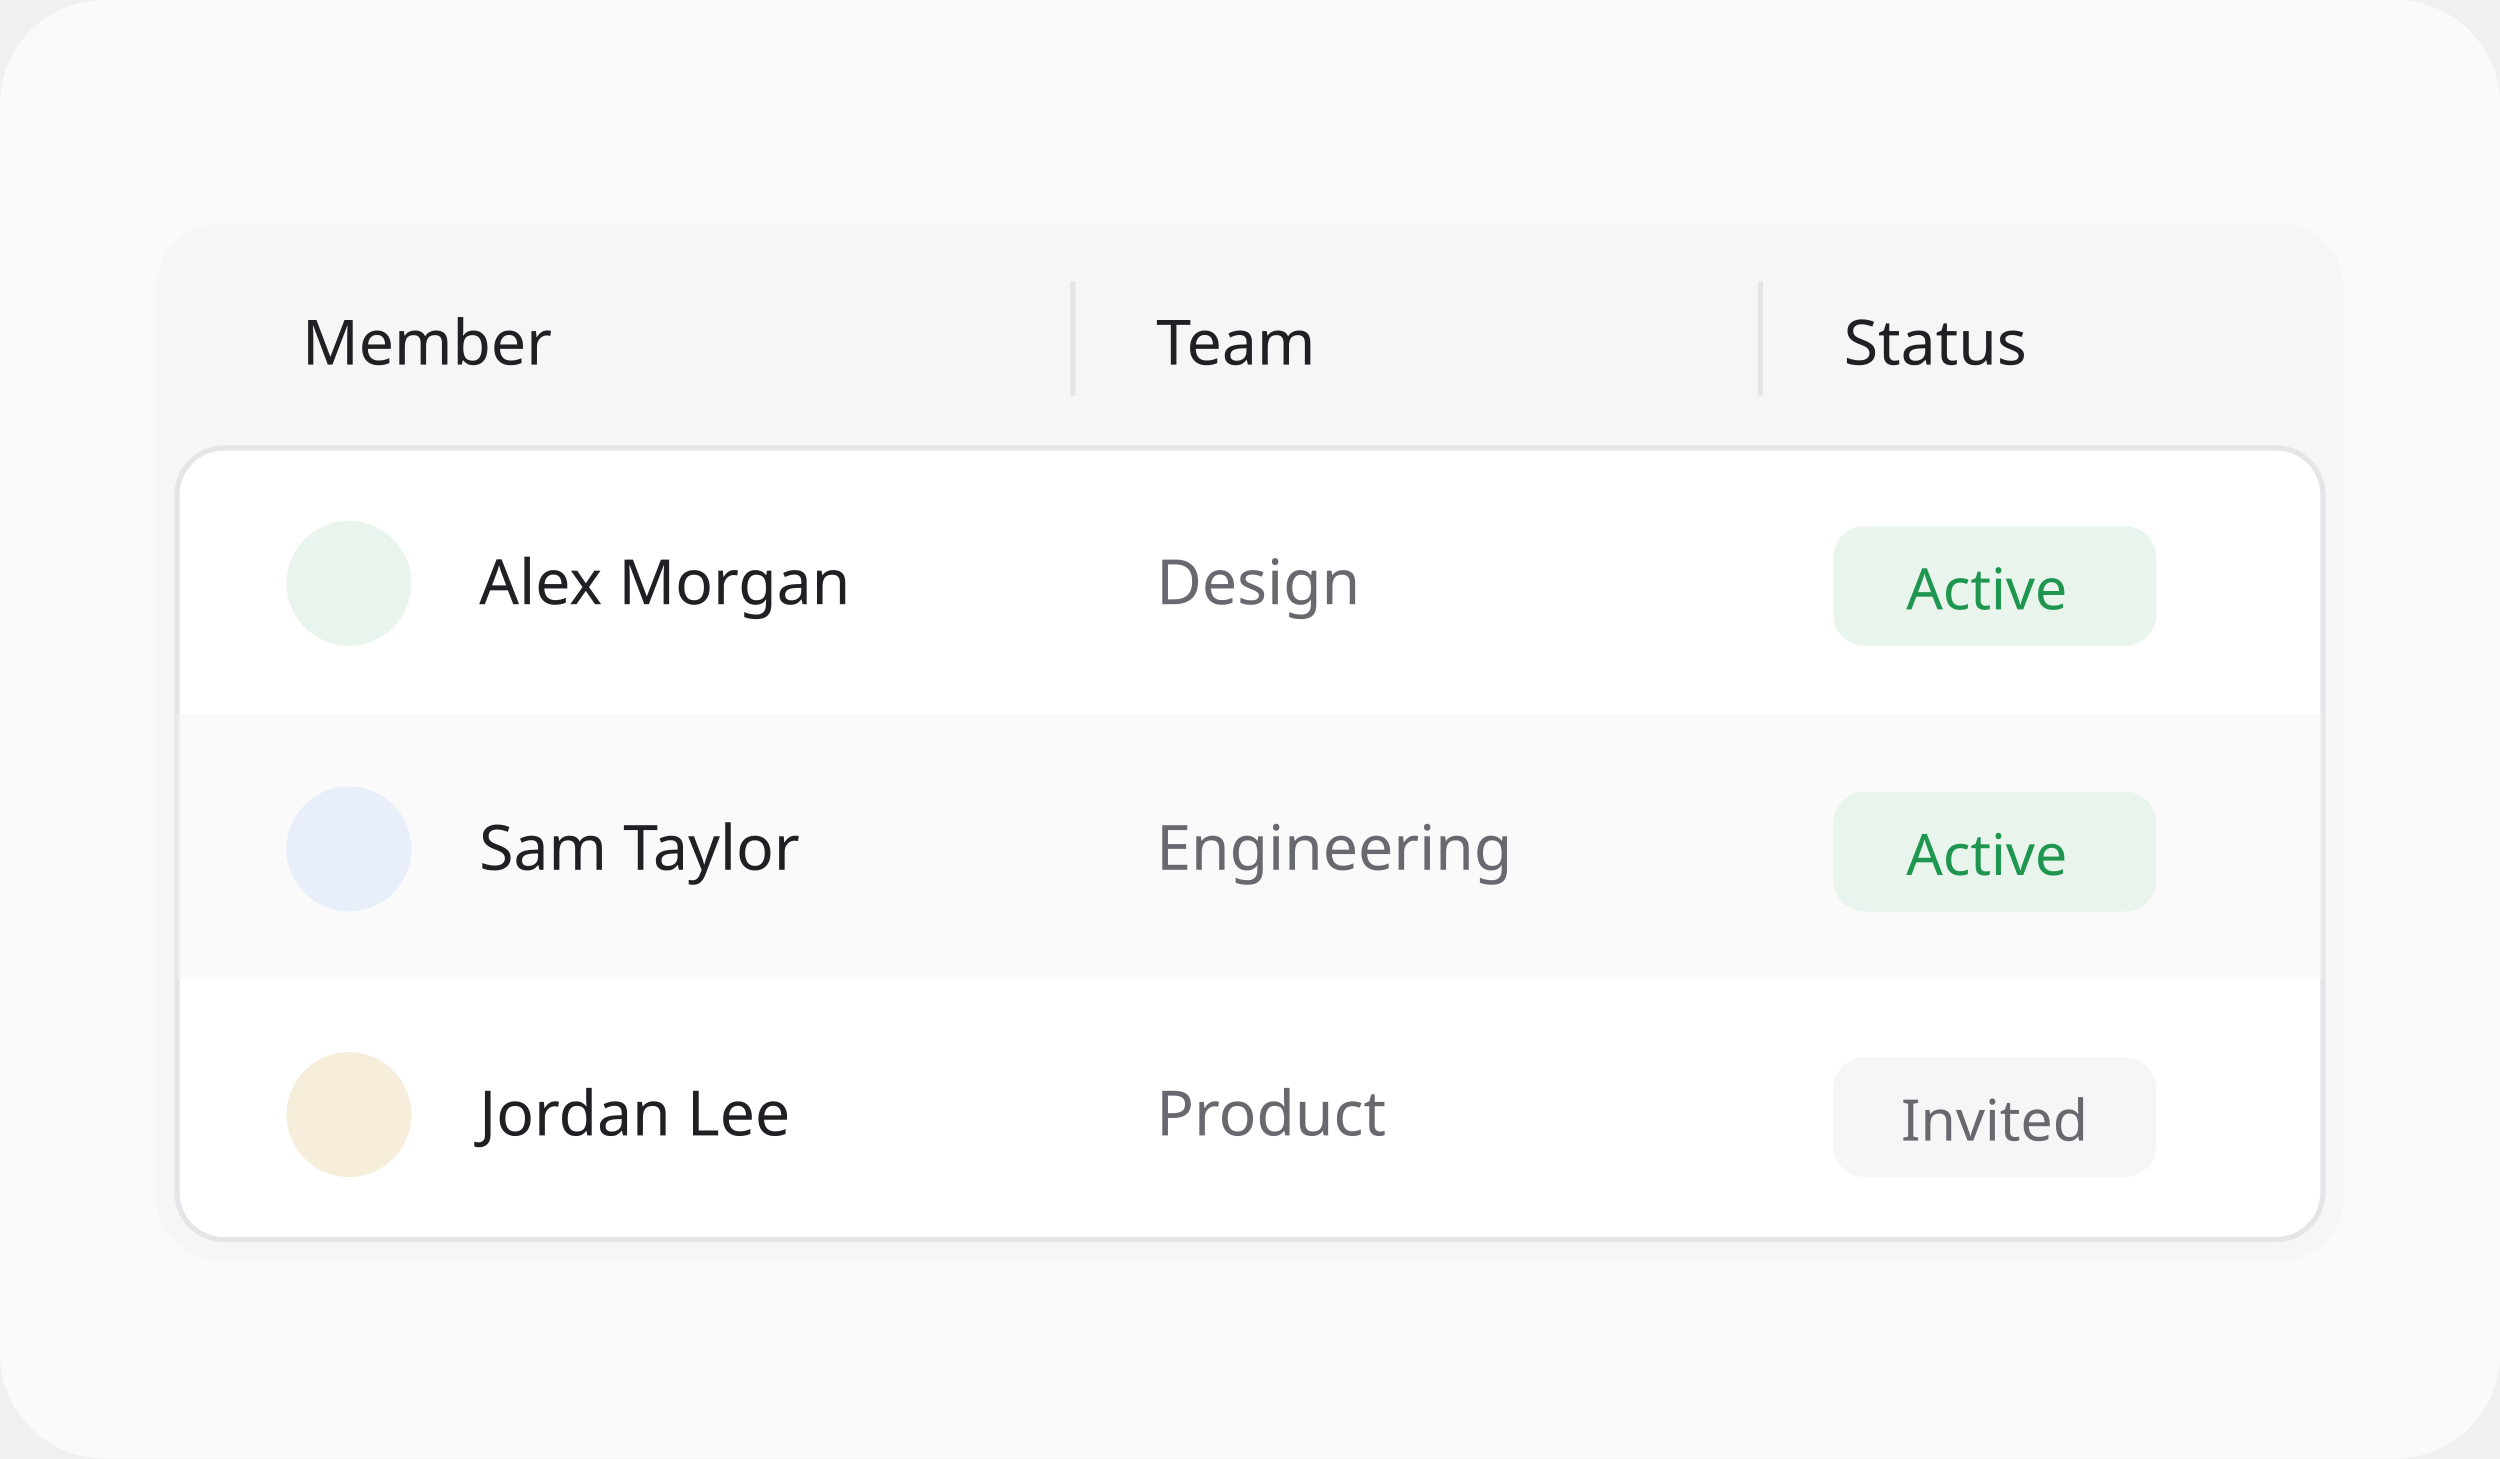
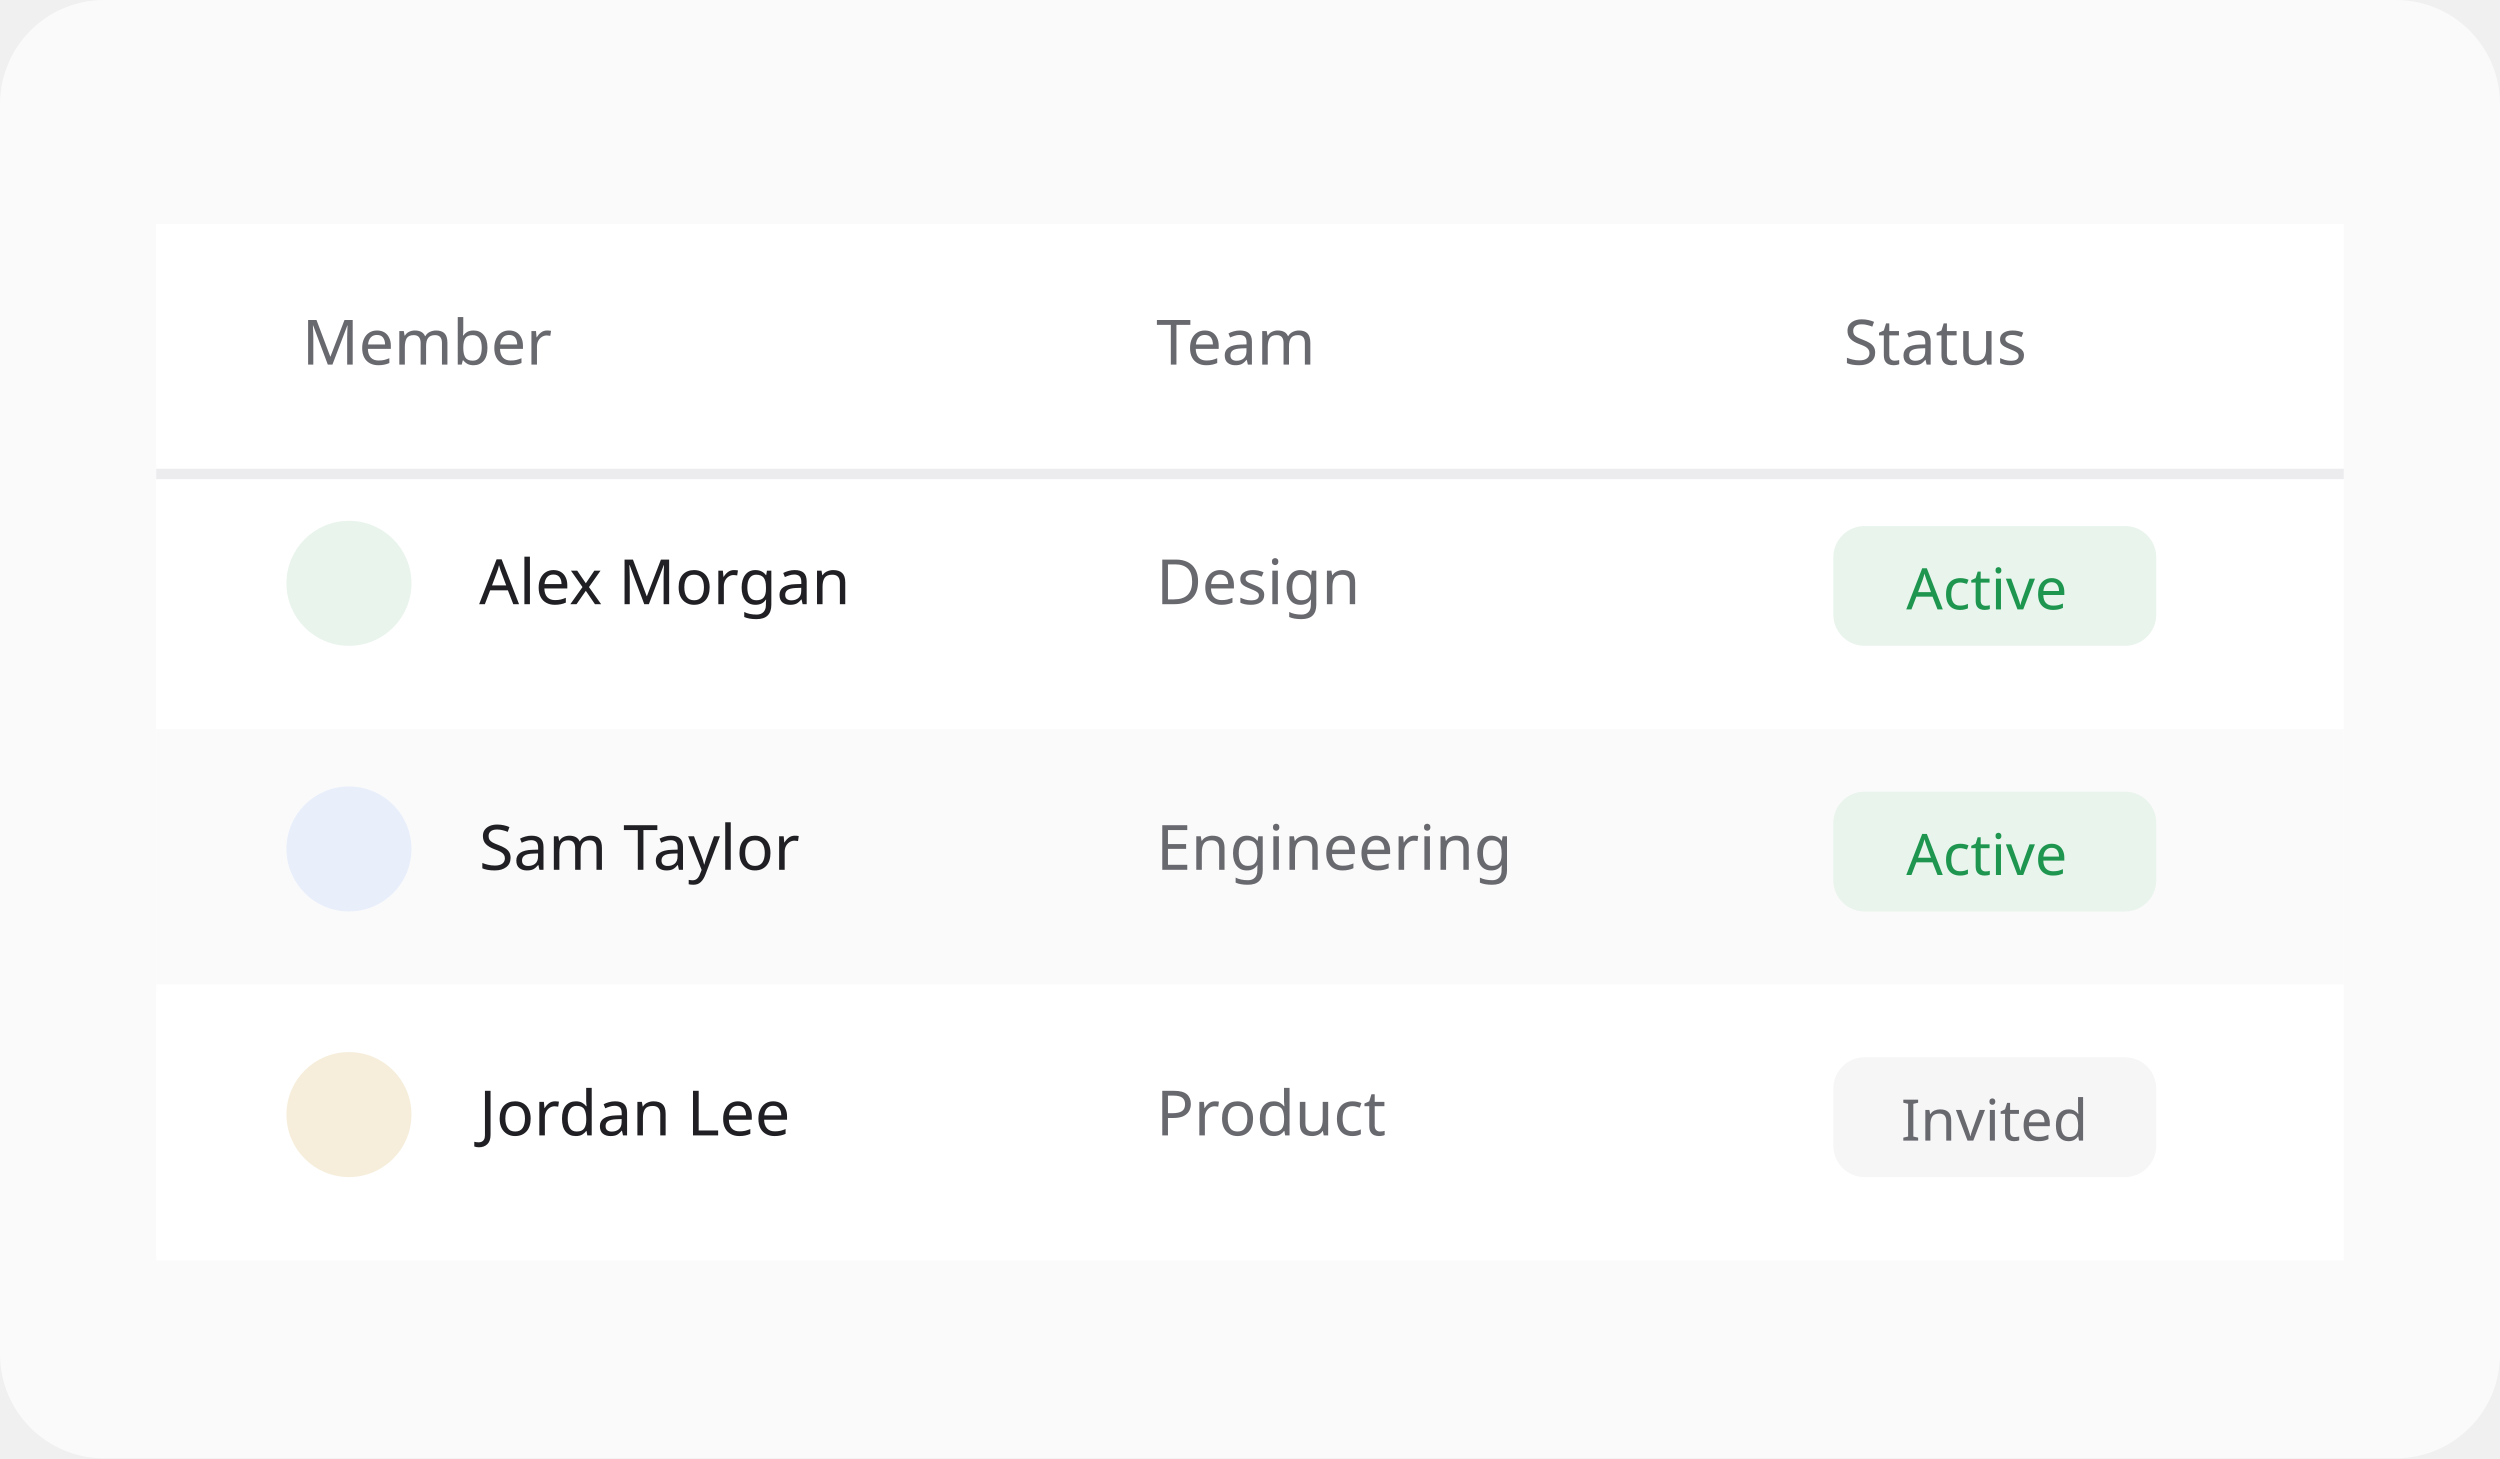
<svg xmlns="http://www.w3.org/2000/svg" viewBox="0 0 480 280" fill="none" role="img" aria-label="Table preview">
  <rect width="480" height="280" rx="20" fill="#FAFAFB" />
-   <rect x="30" y="43" width="420" height="199" rx="12" fill="#F6F6F7" />
-   <rect x="34" y="86" width="412" height="152" rx="9" fill="white" stroke="#E5E5E8" />
-   <path d="M206 54V76M338 54V76" stroke="#E5E5E8" />
-   <g fill="#202024" font-family="system-ui,sans-serif" font-size="12" font-weight="500">
+   <rect x="30" y="43" width="420" height="199" fill="white" />
+   <path d="M30 91H450" stroke="#E5E5E8" stroke-width="2" stroke-opacity="0.7" />
+   <g fill="#68686F" font-family="system-ui,sans-serif" font-size="12" font-weight="500">
    <text x="58" y="70">Member</text>
    <text x="222" y="70">Team</text>
    <text x="354" y="70">Status</text>
  </g>
-   <path d="M34 137H446V188H34Z" fill="#F6F6F7" fill-opacity="0.5" />
+   <path d="M30 140H450V189H30Z" fill="#F6F6F7" fill-opacity="0.5" />
  <circle cx="67" cy="112" r="12" fill="#E8F4EC" />
  <circle cx="67" cy="163" r="12" fill="#E8EFFB" />
  <circle cx="67" cy="214" r="12" fill="#F6EEDB" />
  <g fill="#202024" font-family="system-ui,sans-serif" font-size="12">
    <text x="92" y="116">Alex Morgan</text>
    <text x="92" y="167">Sam Taylor</text>
    <text x="92" y="218">Jordan Lee</text>
  </g>
  <g fill="#68686F" font-family="system-ui,sans-serif" font-size="12">
    <text x="222" y="116">Design</text>
    <text x="222" y="167">Engineering</text>
    <text x="222" y="218">Product</text>
  </g>
  <rect x="352" y="101" width="62" height="23" rx="6" fill="#E8F4EC" />
  <rect x="352" y="152" width="62" height="23" rx="6" fill="#E8F4EC" />
  <rect x="352" y="203" width="62" height="23" rx="6" fill="#F6F6F7" />
  <g fill="#1e964f" font-family="system-ui,sans-serif" font-size="11">
    <text x="366" y="117">Active</text>
    <text x="366" y="168">Active</text>
  </g>
  <text x="365" y="219" fill="#68686F" font-family="system-ui,sans-serif" font-size="11">Invited</text>
</svg>
